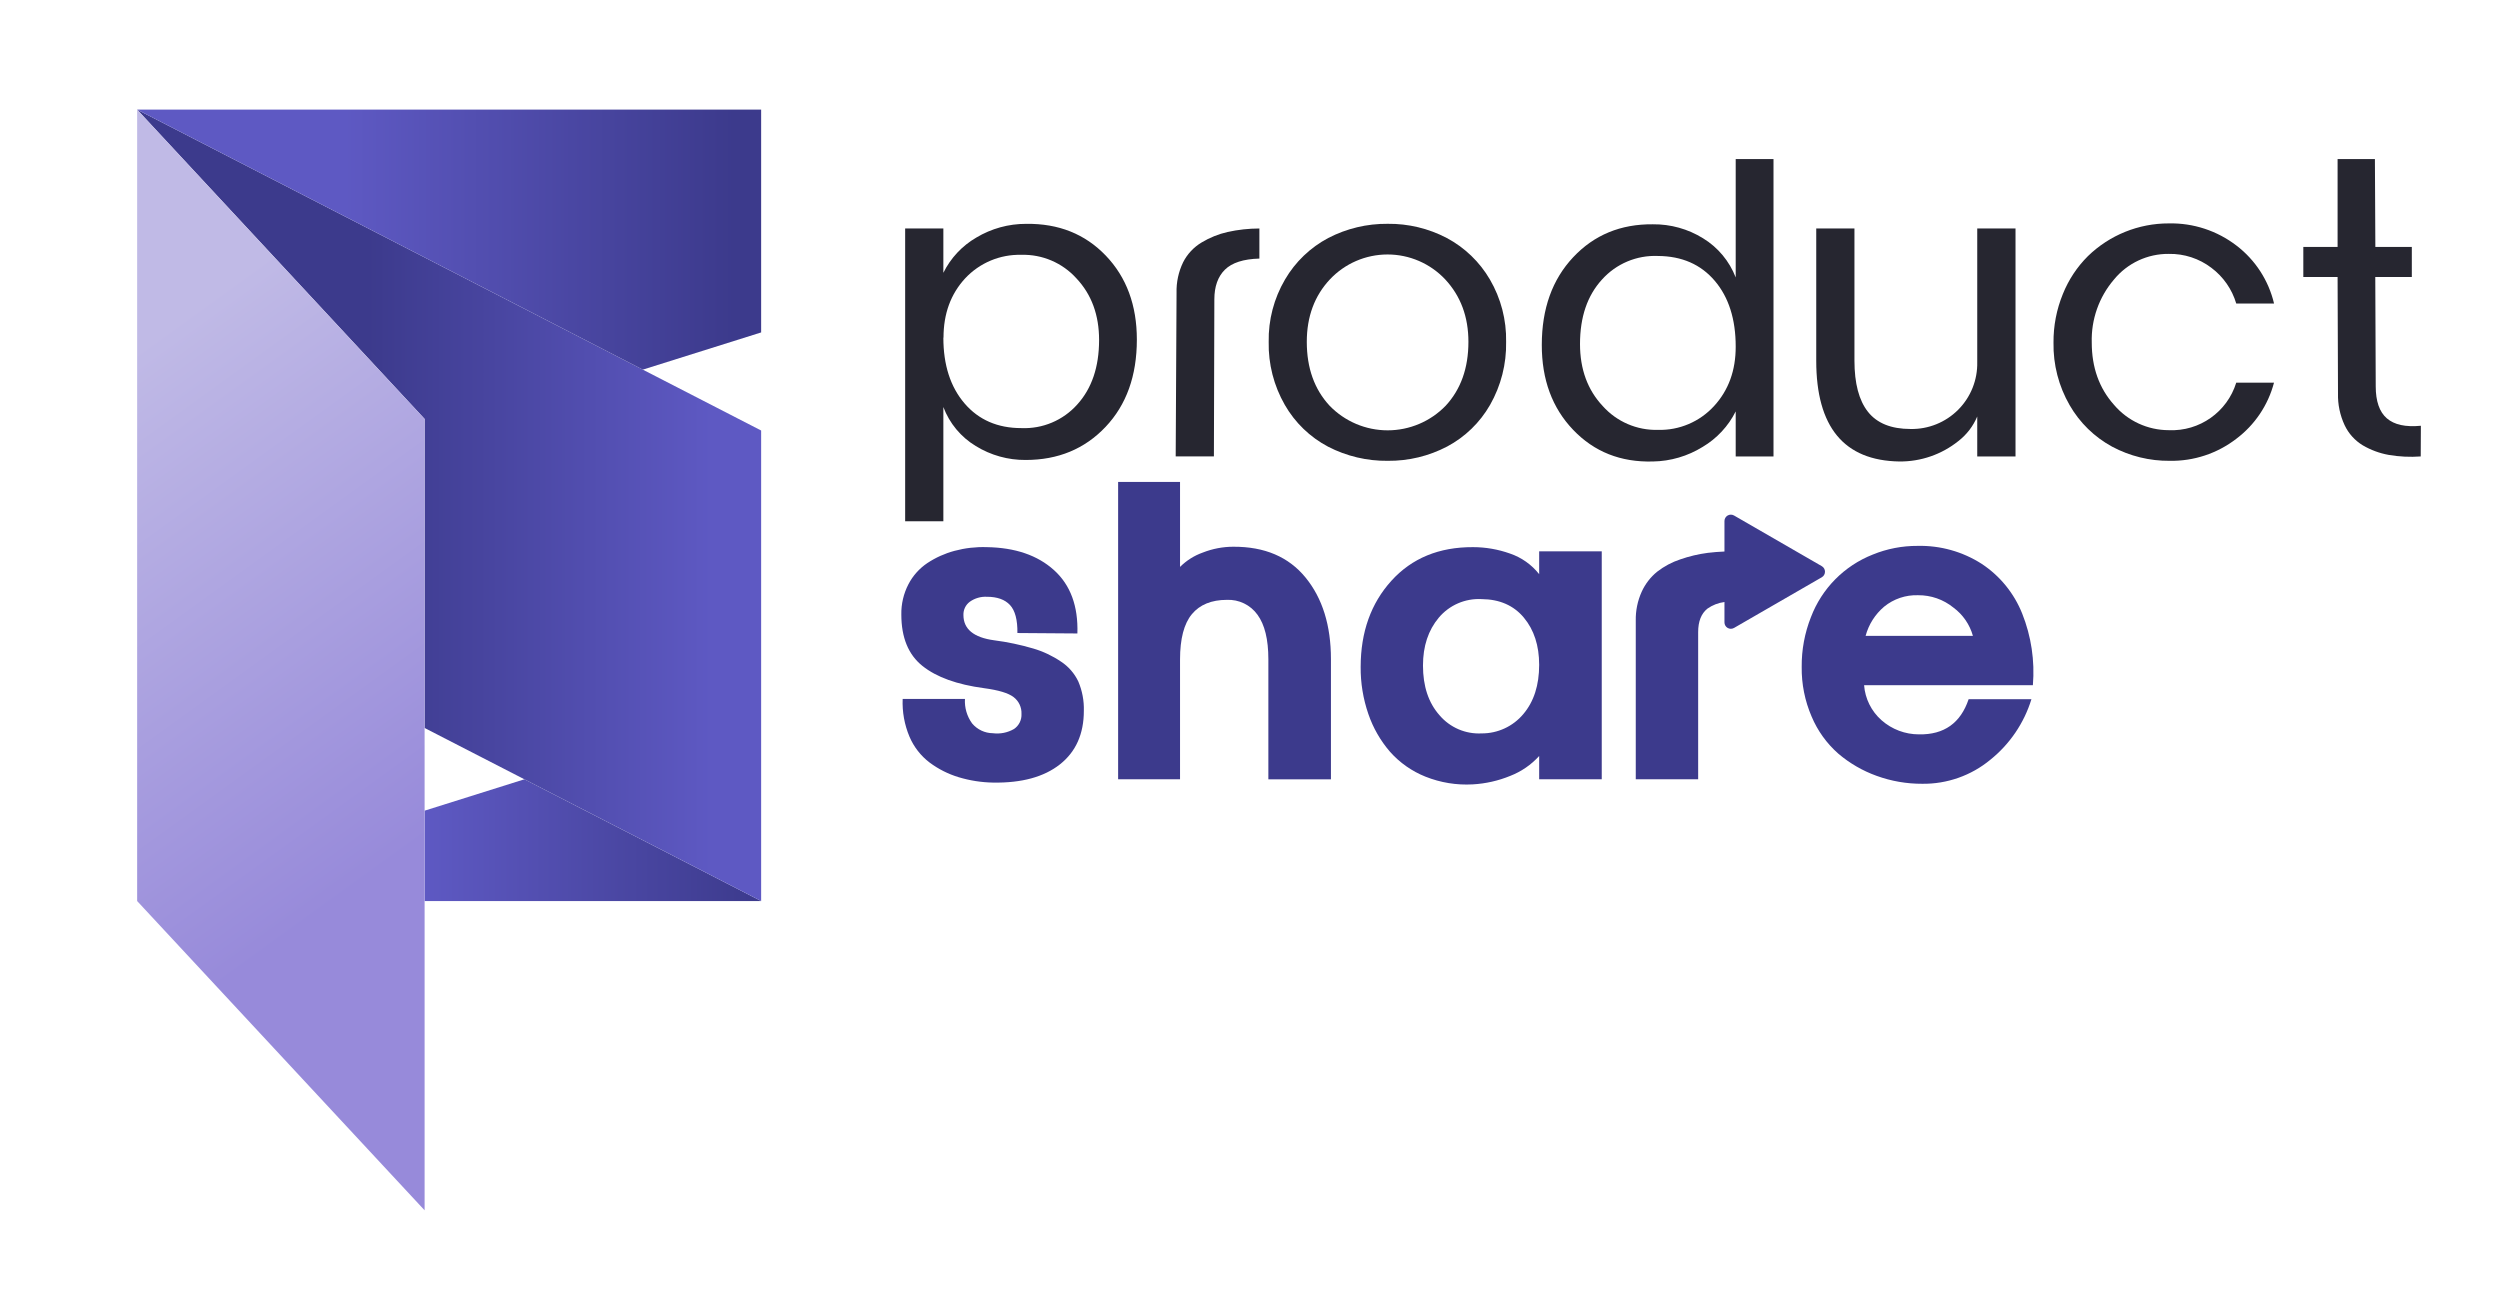
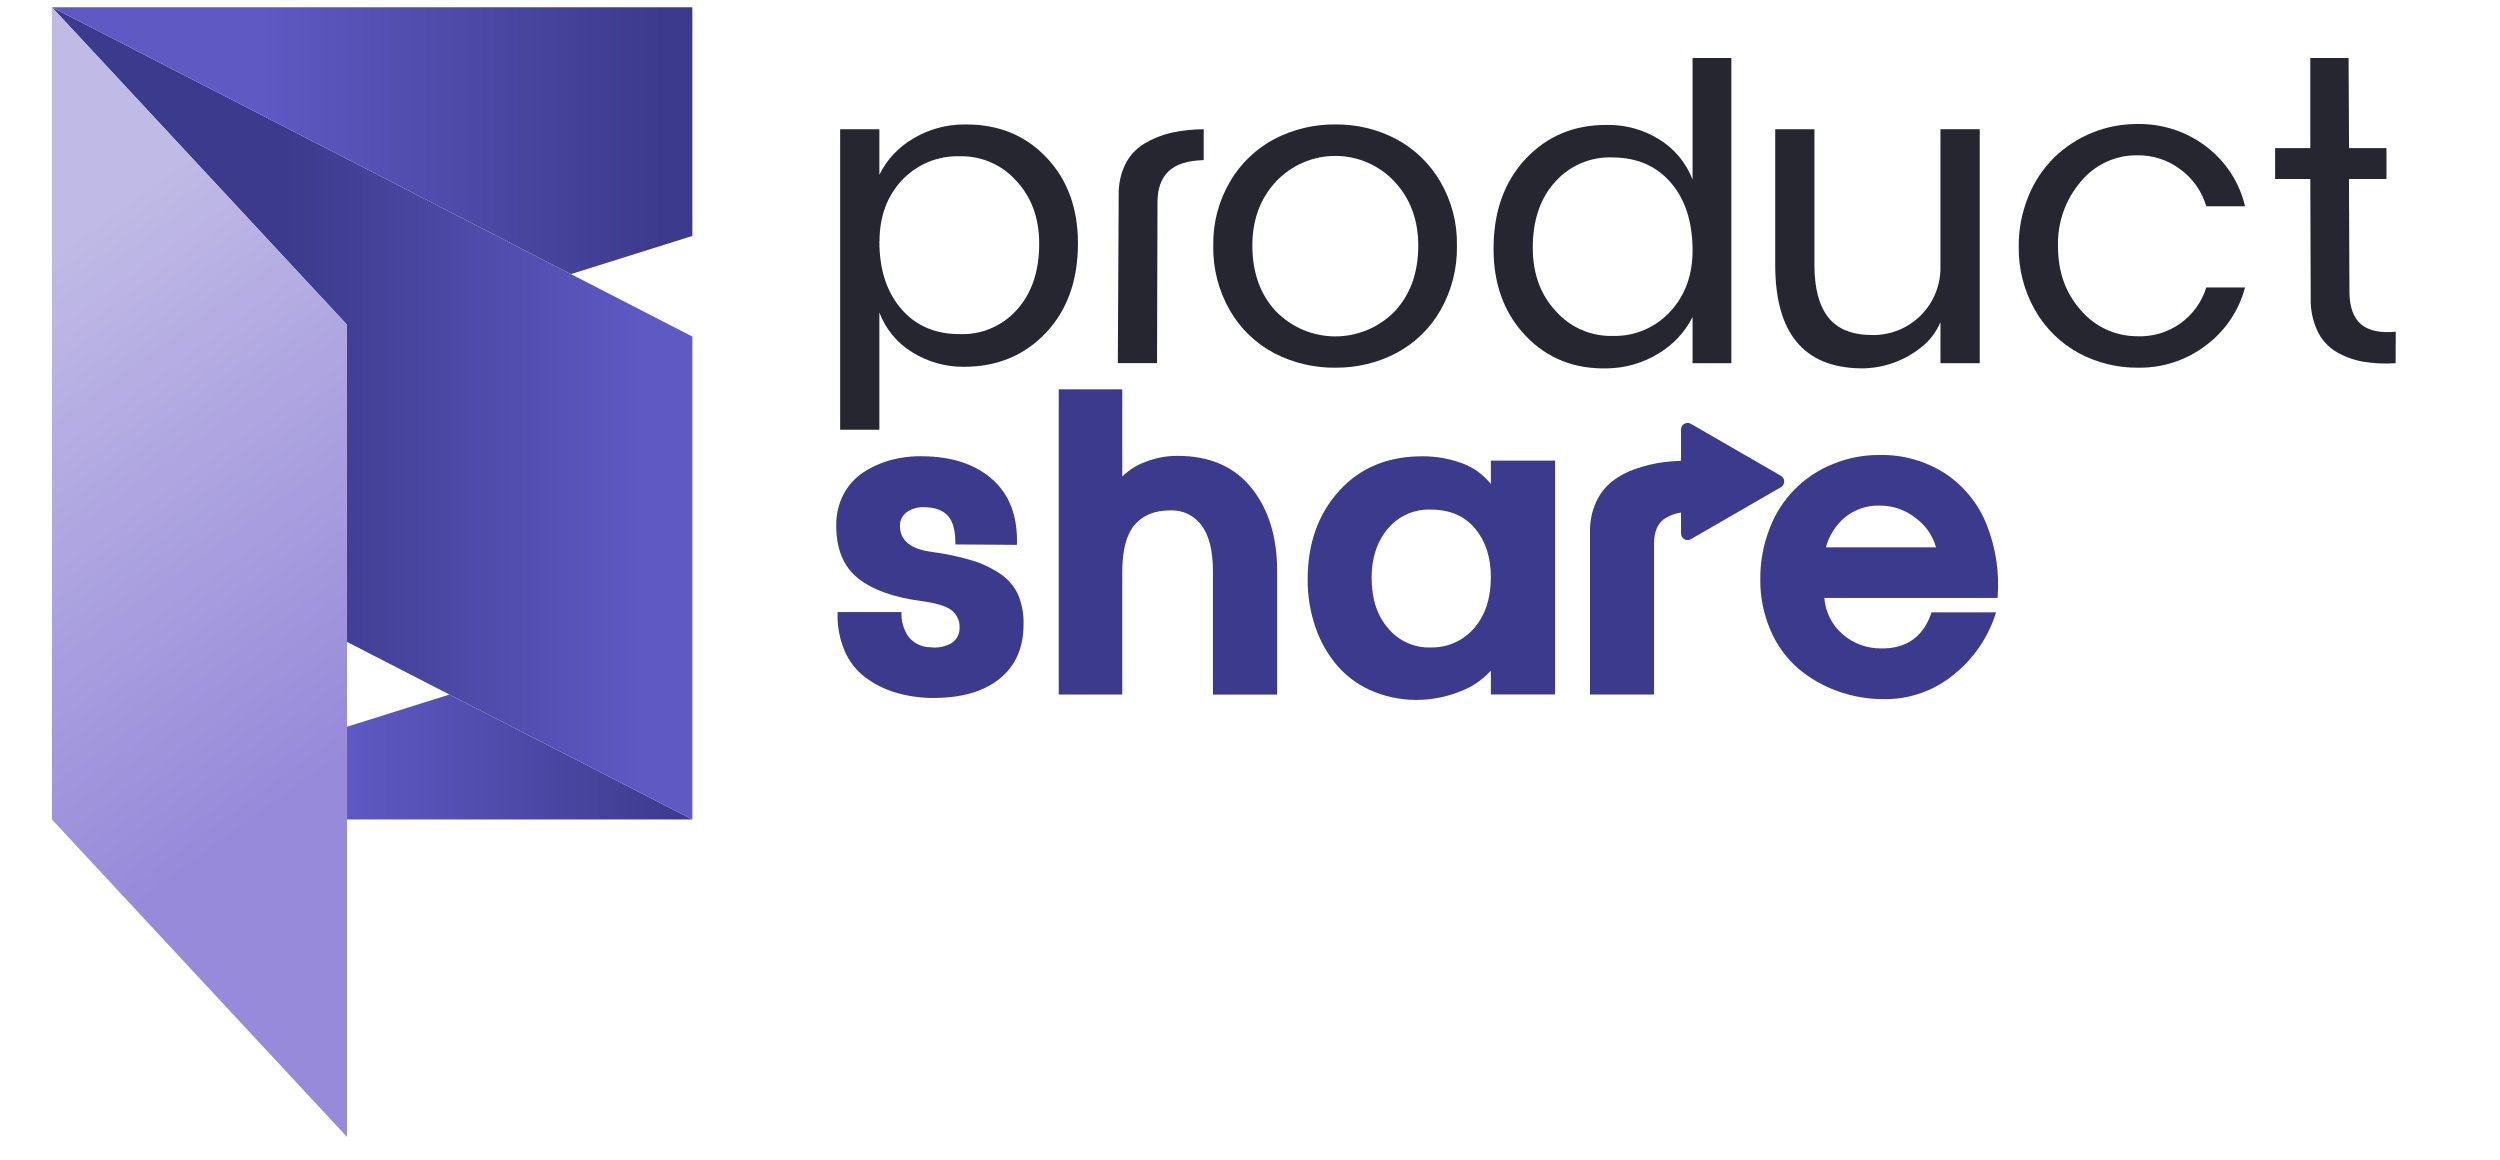
- <svg xmlns="http://www.w3.org/2000/svg" xmlns:xlink="http://www.w3.org/1999/xlink" viewBox="216 394.848 673.92 347.76" data-name="Layer 1" id="Layer_1" style="max-height: 500px" width="673.92" height="347.76">
+ <svg xmlns="http://www.w3.org/2000/svg" xmlns:xlink="http://www.w3.org/1999/xlink" viewBox="239.328 422.496 656.64 304.56" data-name="Layer 1" id="Layer_1" style="max-height: 500px" width="656.64" height="304.56">
  <defs>
    <style>.cls-1{fill:url(#linear-gradient);}.cls-2{fill:url(#linear-gradient-2);}.cls-3{fill:url(#linear-gradient-3);}.cls-4{fill:url(#linear-gradient-4);}.cls-5{fill:#262630;}.cls-6{fill:#3c3a8c;}</style>
    <linearGradient gradientUnits="userSpaceOnUse" y2="621.33" x2="421.18" y1="621.33" x1="330.46" id="linear-gradient">
      <stop stop-color="#5e59c3" offset="0" />
      <stop stop-color="#3c3a8c" offset="1" />
    </linearGradient>
    <linearGradient xlink:href="#linear-gradient" y2="531.07" x2="314.76" y1="531.07" x1="408.12" id="linear-gradient-2" />
    <linearGradient xlink:href="#linear-gradient" y2="459.45" x2="413.88" y1="459.45" x1="308.88" id="linear-gradient-3" />
    <linearGradient gradientUnits="userSpaceOnUse" y2="622.83" x2="327.95" y1="499.39" x1="238.62" id="linear-gradient-4">
      <stop stop-color="#c0bae6" offset="0" />
      <stop stop-color="#978ada" offset="1" />
    </linearGradient>
  </defs>
  <polygon points="421.18 637.74 330.46 637.74 330.46 613.38 357.36 604.92 421.18 637.74" class="cls-1" />
  <polygon points="421.18 510.9 421.18 637.74 357.36 604.92 330.46 591.09 330.46 507.78 252.97 424.4 389.28 494.49 421.18 510.9" class="cls-2" />
  <polygon points="421.18 424.4 421.18 484.46 389.28 494.49 252.97 424.4 421.18 424.4" class="cls-3" />
  <polygon points="330.46 507.78 330.46 721.11 252.97 637.74 252.97 424.4 330.46 507.78" class="cls-4" />
  <path d="M460,535.36V456.44h10.3v11.95a22.49,22.49,0,0,1,8.88-9.5,26,26,0,0,1,13.44-3.7q13.08-.18,21.46,8.56t8.38,22.64q0,14.63-8.44,23.54t-21.52,8.91a25.26,25.26,0,0,1-13.47-3.76,20.83,20.83,0,0,1-8.73-10.51v30.79Zm10.3-49.5q0,11.07,5.71,17.73t15.31,6.66a19.1,19.1,0,0,0,15.07-6.36q5.88-6.48,5.89-17.38,0-10.12-6.1-16.61a19.26,19.26,0,0,0-14.86-6.36,20,20,0,0,0-15.16,6.36Q470.34,476.22,470.34,485.86Z" class="cls-5" />
  <path d="M533.16,473.78a17.79,17.79,0,0,1,1.77-8.23,13.2,13.2,0,0,1,5-5.35,23.86,23.86,0,0,1,7-2.82,40.33,40.33,0,0,1,8.56-.94v8.11q-6.45.18-9.3,3c-1.89,1.87-2.84,4.55-2.84,8l-.12,42.33h-10.3Z" class="cls-5" />
  <path d="M590.11,519.07a34.18,34.18,0,0,1-16.1-3.81A29.09,29.09,0,0,1,562.35,504,32.77,32.77,0,0,1,558,487a32,32,0,0,1,4.41-16.82A29.43,29.43,0,0,1,574.07,459a34.06,34.06,0,0,1,16-3.82A33.49,33.49,0,0,1,606,459a29.53,29.53,0,0,1,11.63,11.19A32.05,32.05,0,0,1,622,487,33,33,0,0,1,617.67,504a29.06,29.06,0,0,1-11.57,11.22A33.76,33.76,0,0,1,590.11,519.07ZM568.27,487q0,10.59,6.15,17.22a21.77,21.77,0,0,0,31.29,0q6.13-6.63,6.13-17.22,0-10.12-6.27-16.85a21.34,21.34,0,0,0-31.06,0Q568.27,476.8,568.27,487Z" class="cls-5" />
  <path d="M661.57,519.25q-13,.36-21.49-8.52t-8.46-22.92q0-14.61,8.46-23.62t21.49-8.88a25.16,25.16,0,0,1,13.5,3.76,21.38,21.38,0,0,1,8.82,10.57V437.73h10.19v80.16H683.89V505.75a23.18,23.18,0,0,1-8.91,9.57A26.24,26.24,0,0,1,661.57,519.25Zm-19.65-31.67q0,10.19,6.12,16.72a19.28,19.28,0,0,0,14.89,6.43,19.74,19.74,0,0,0,15.13-6.43q5.84-6.36,5.83-16,0-11.13-5.65-17.76t-15.31-6.69a19.17,19.17,0,0,0-15.09,6.36Q641.92,476.68,641.92,487.58Z" class="cls-5" />
  <path d="M759.32,456.44v61.45H749V507.12a16.42,16.42,0,0,1-5.09,6.63,25.07,25.07,0,0,1-15.87,5.5q-22.44-.35-22.44-27.17V456.44h10.3v35.64q0,9.18,3.65,13.79T731,510.49A17.64,17.64,0,0,0,749,492.43v-36Z" class="cls-5" />
  <path d="M800.88,519.07a32.32,32.32,0,0,1-15.51-3.81,29.37,29.37,0,0,1-11.46-11.19,32.54,32.54,0,0,1-4.35-16.85,33.84,33.84,0,0,1,2.52-13.11,30.33,30.33,0,0,1,6.75-10.21,31.18,31.18,0,0,1,21.82-8.83,28.91,28.91,0,0,1,18.26,6,27.64,27.64,0,0,1,10.1,15.6H818.82a18.65,18.65,0,0,0-6.69-9.62,18.38,18.38,0,0,0-11.48-3.76,18.85,18.85,0,0,0-14.78,6.9,25,25,0,0,0-6,17q0,10.06,6,16.79a19.4,19.4,0,0,0,14.78,6.83A18.18,18.18,0,0,0,818.82,498H829a27.75,27.75,0,0,1-10.19,15.15A28.57,28.57,0,0,1,800.88,519.07Z" class="cls-5" />
  <path d="M868.55,517.89a35.65,35.65,0,0,1-8.61-.41,21.29,21.29,0,0,1-7-2.58,12.67,12.67,0,0,1-4.91-5.45,19.1,19.1,0,0,1-1.78-8.55l-.11-31.38h-9.24v-8.11h9.24V437.73h10.06l.12,23.68h9.83v8.11H856.3l.12,29.48c0,4,1,6.9,3,8.62s5,2.4,9.17,2Z" class="cls-5" />
  <path d="M502,573.19a26.84,26.84,0,0,0-7.46-3.52A68.19,68.19,0,0,0,484,567.45q-8.29-1.12-8.29-6.81a4.27,4.27,0,0,1,1.72-3.58,7.3,7.3,0,0,1,4.61-1.34q4.15,0,6.22,2.22t2,7.55l16.17.12q.35-11.07-6.31-17.08T482,542.34a29.72,29.72,0,0,0-8.7,1,25,25,0,0,0-7.31,3.29,15.45,15.45,0,0,0-5.12,5.74,17.07,17.07,0,0,0-1.9,8.14q0,9.3,5.69,13.85t16.63,6c3.87.52,6.52,1.31,7.94,2.4a5.39,5.39,0,0,1,2.13,4.53,4.61,4.61,0,0,1-2,4.06,9.06,9.06,0,0,1-5.72,1.15,7.39,7.39,0,0,1-5.59-2.64,10.2,10.2,0,0,1-1.93-6.6H459.33a23.67,23.67,0,0,0,1.83,10.16,17.26,17.26,0,0,0,5.45,7,25.47,25.47,0,0,0,7.82,3.94,34.15,34.15,0,0,0,9.29,1.45q11.55.18,18-4.91t6.45-14.45a18.86,18.86,0,0,0-1.48-7.87A13.13,13.13,0,0,0,502,573.19Z" class="cls-6" />
  <path d="M548.43,542.23a22.48,22.48,0,0,0-8.17,1.56,16.44,16.44,0,0,0-6.16,3.88V524.76H517.41v80.16H534.1V572.66q0-8.42,3.2-12.26t9.42-3.85a9.64,9.64,0,0,1,8.25,4q2.94,4,2.94,12v32.38h16.87V572.54q0-13.62-6.84-22T548.43,542.23Z" class="cls-6" />
  <path d="M630.91,549.63a17,17,0,0,0-7.88-5.57,29.75,29.75,0,0,0-9.95-1.72q-13.73-.06-22,9.06t-8.29,23.21a38.05,38.05,0,0,0,2.07,12.7,30.83,30.83,0,0,0,5.86,10.21,25.32,25.32,0,0,0,9.54,6.69A29.81,29.81,0,0,0,613,606.29,31.18,31.18,0,0,0,623.12,604a20.65,20.65,0,0,0,7.79-5.36v6.27h16.87V543.47H630.91Zm-4.27,37.71a14.55,14.55,0,0,1-11.25,5.21,13.94,13.94,0,0,1-11.33-4.88c-3-3.38-4.47-7.85-4.47-13.42q0-7.82,4.26-12.9a14.08,14.08,0,0,1,11.54-5q7.29.06,11.4,5t4.12,12.7Q630.91,582.3,626.64,587.34Z" class="cls-6" />
  <path d="M761.12,560.25a28.89,28.89,0,0,0-10.92-13.41A30.7,30.7,0,0,0,732.94,542a31.57,31.57,0,0,0-12.1,2.34,29.34,29.34,0,0,0-16.67,16.87,35.62,35.62,0,0,0-2.49,13.41A32.72,32.72,0,0,0,704.35,588a27.56,27.56,0,0,0,7.19,10,33.35,33.35,0,0,0,10.36,6,35.53,35.53,0,0,0,12.29,2.13,28.24,28.24,0,0,0,18.32-6.46,33.62,33.62,0,0,0,11.1-16.34H746.68q-3.25,9.66-13.38,9.48A15.23,15.23,0,0,1,723.2,589a14,14,0,0,1-4.7-9.45H764A42.58,42.58,0,0,0,761.12,560.25Zm-42.21,6a15.63,15.63,0,0,1,5-7.87,13.73,13.73,0,0,1,9.12-3.08,14.91,14.91,0,0,1,9.56,3.34,14.2,14.2,0,0,1,5.24,7.61Z" class="cls-6" />
  <path d="M707.1,547.47l-23.66-13.66a1.72,1.72,0,0,0-2.58,1.49v8.22c-1.55.07-3.05.18-4.49.36a37,37,0,0,0-7.4,1.75,20.88,20.88,0,0,0-6.24,3.32,14.9,14.9,0,0,0-4.18,5.41,18,18,0,0,0-1.6,7.76v42.8h16.82V565.26c0-2.92.83-5,2.49-6.34a10.3,10.3,0,0,1,4.6-1.79v5.49a1.72,1.72,0,0,0,2.58,1.5l23.66-13.66A1.73,1.73,0,0,0,707.1,547.47Z" class="cls-6" />
</svg>
